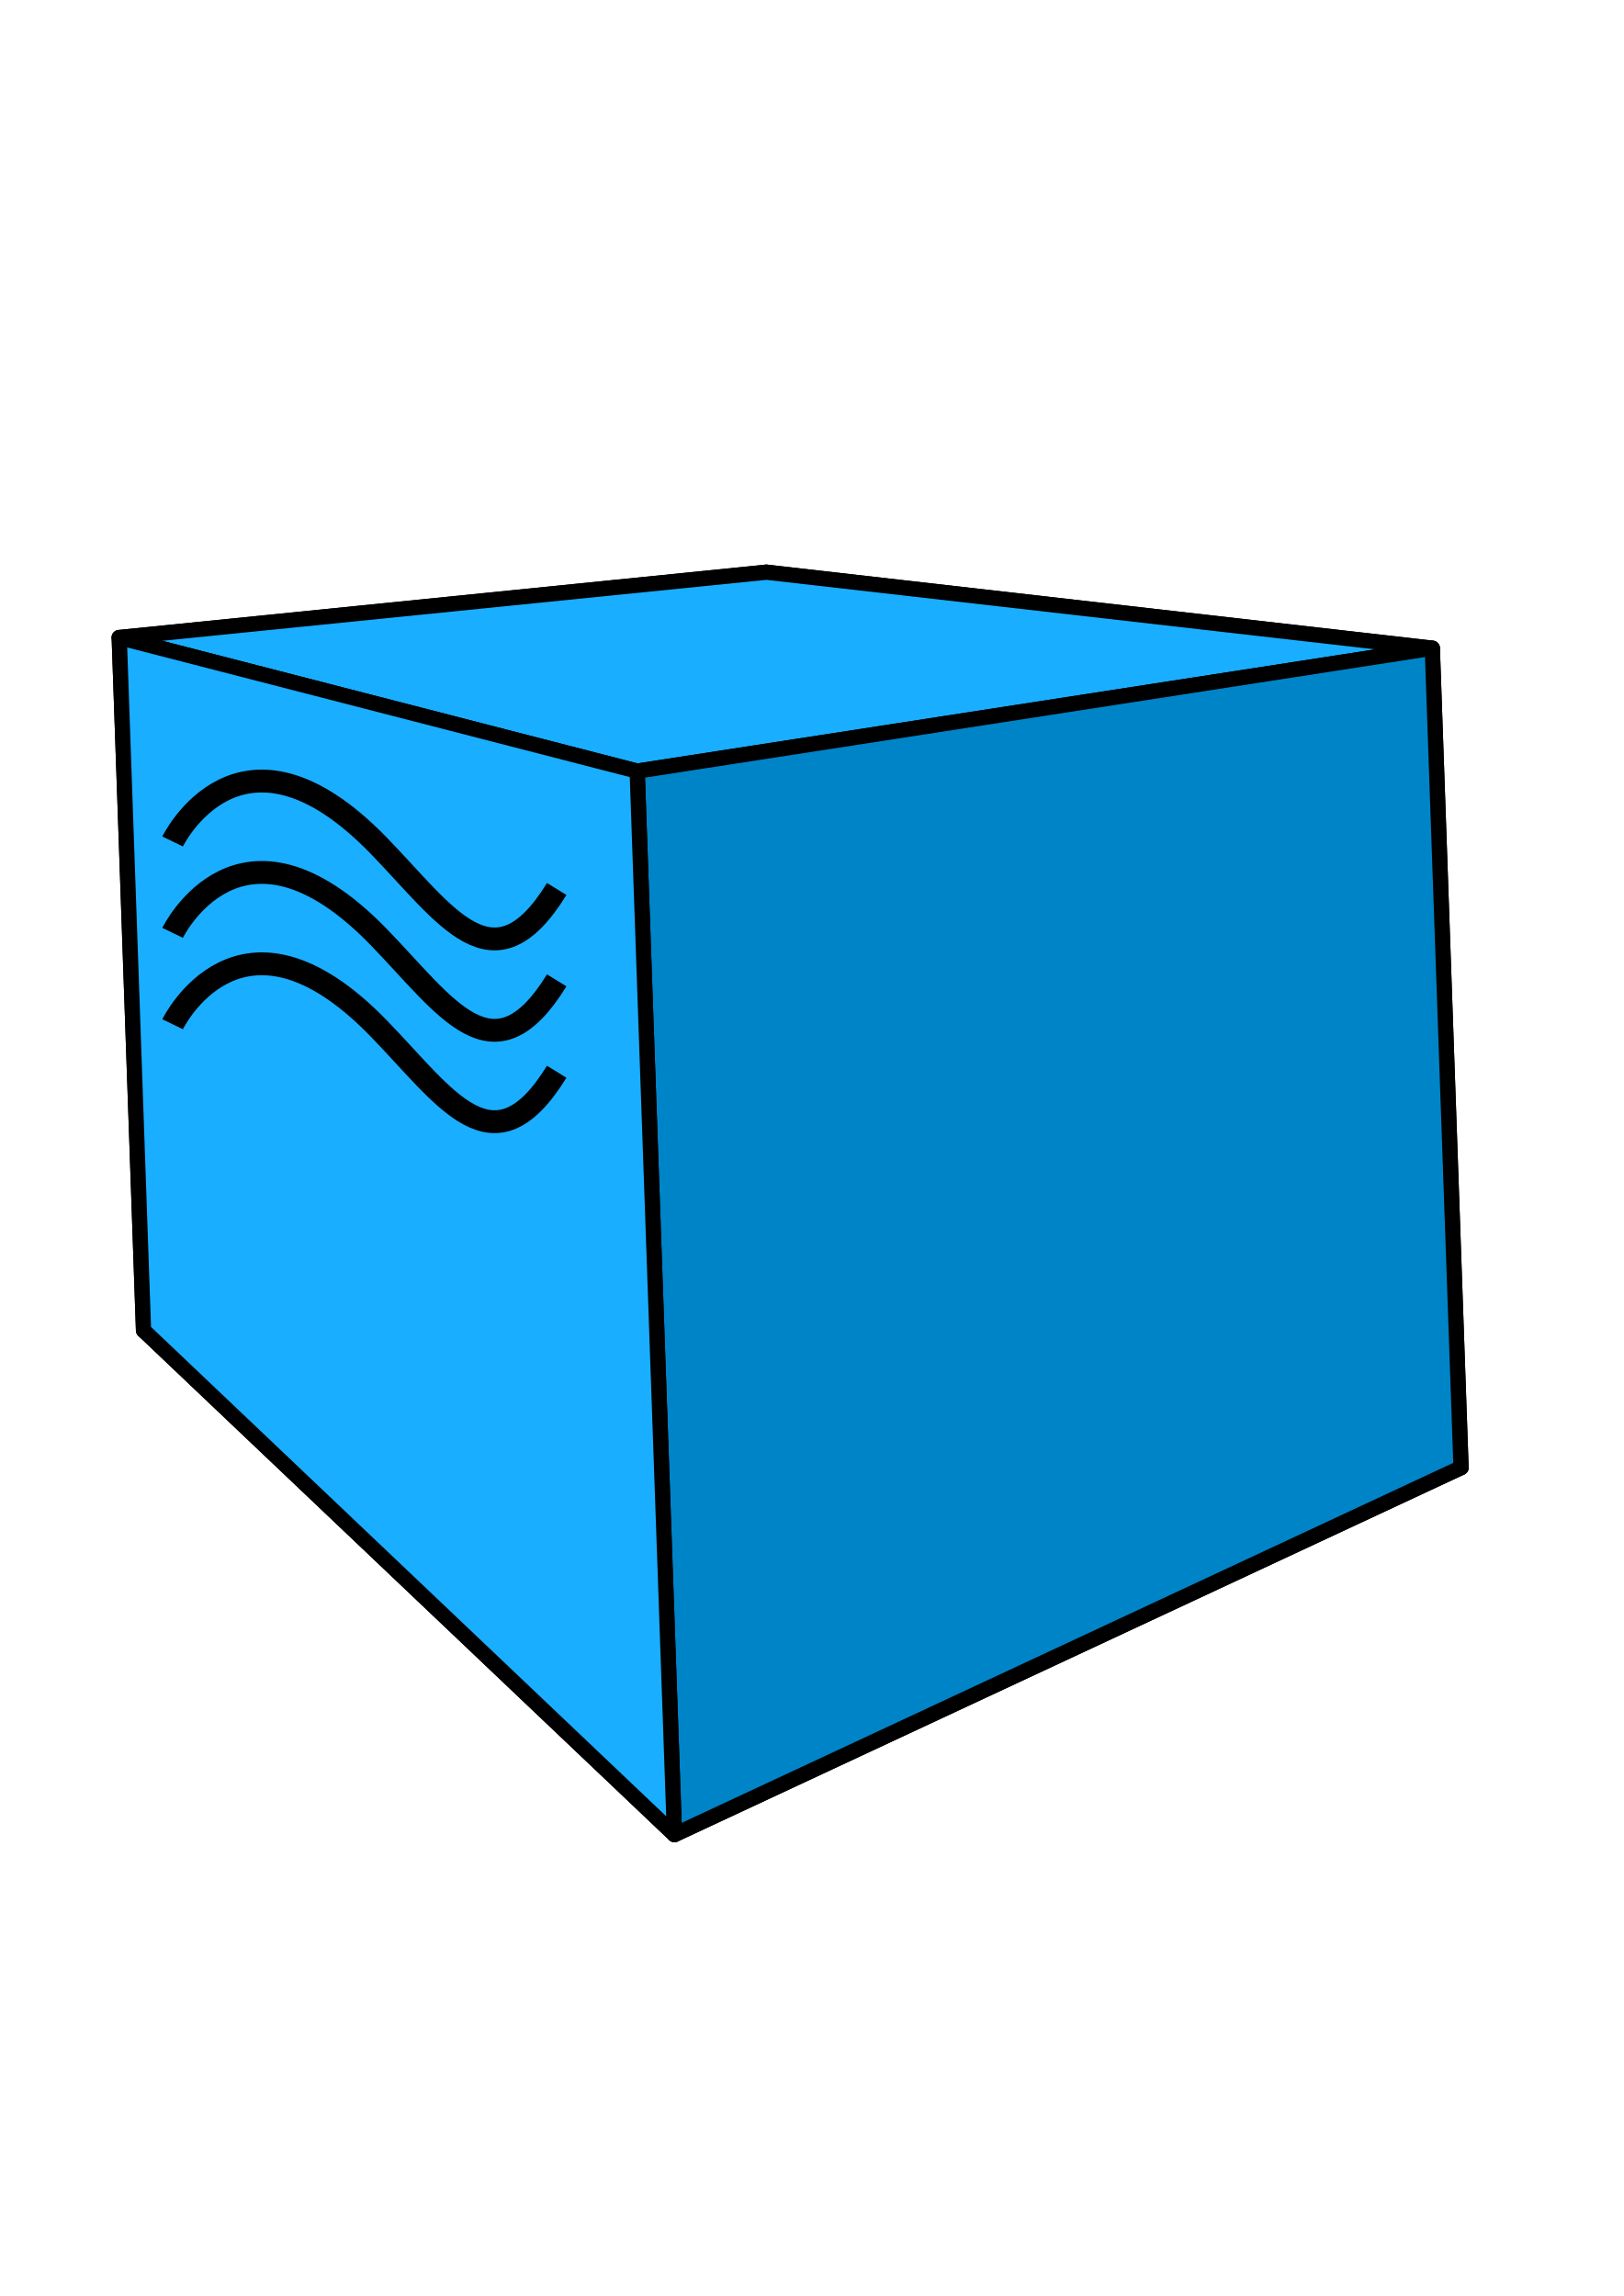
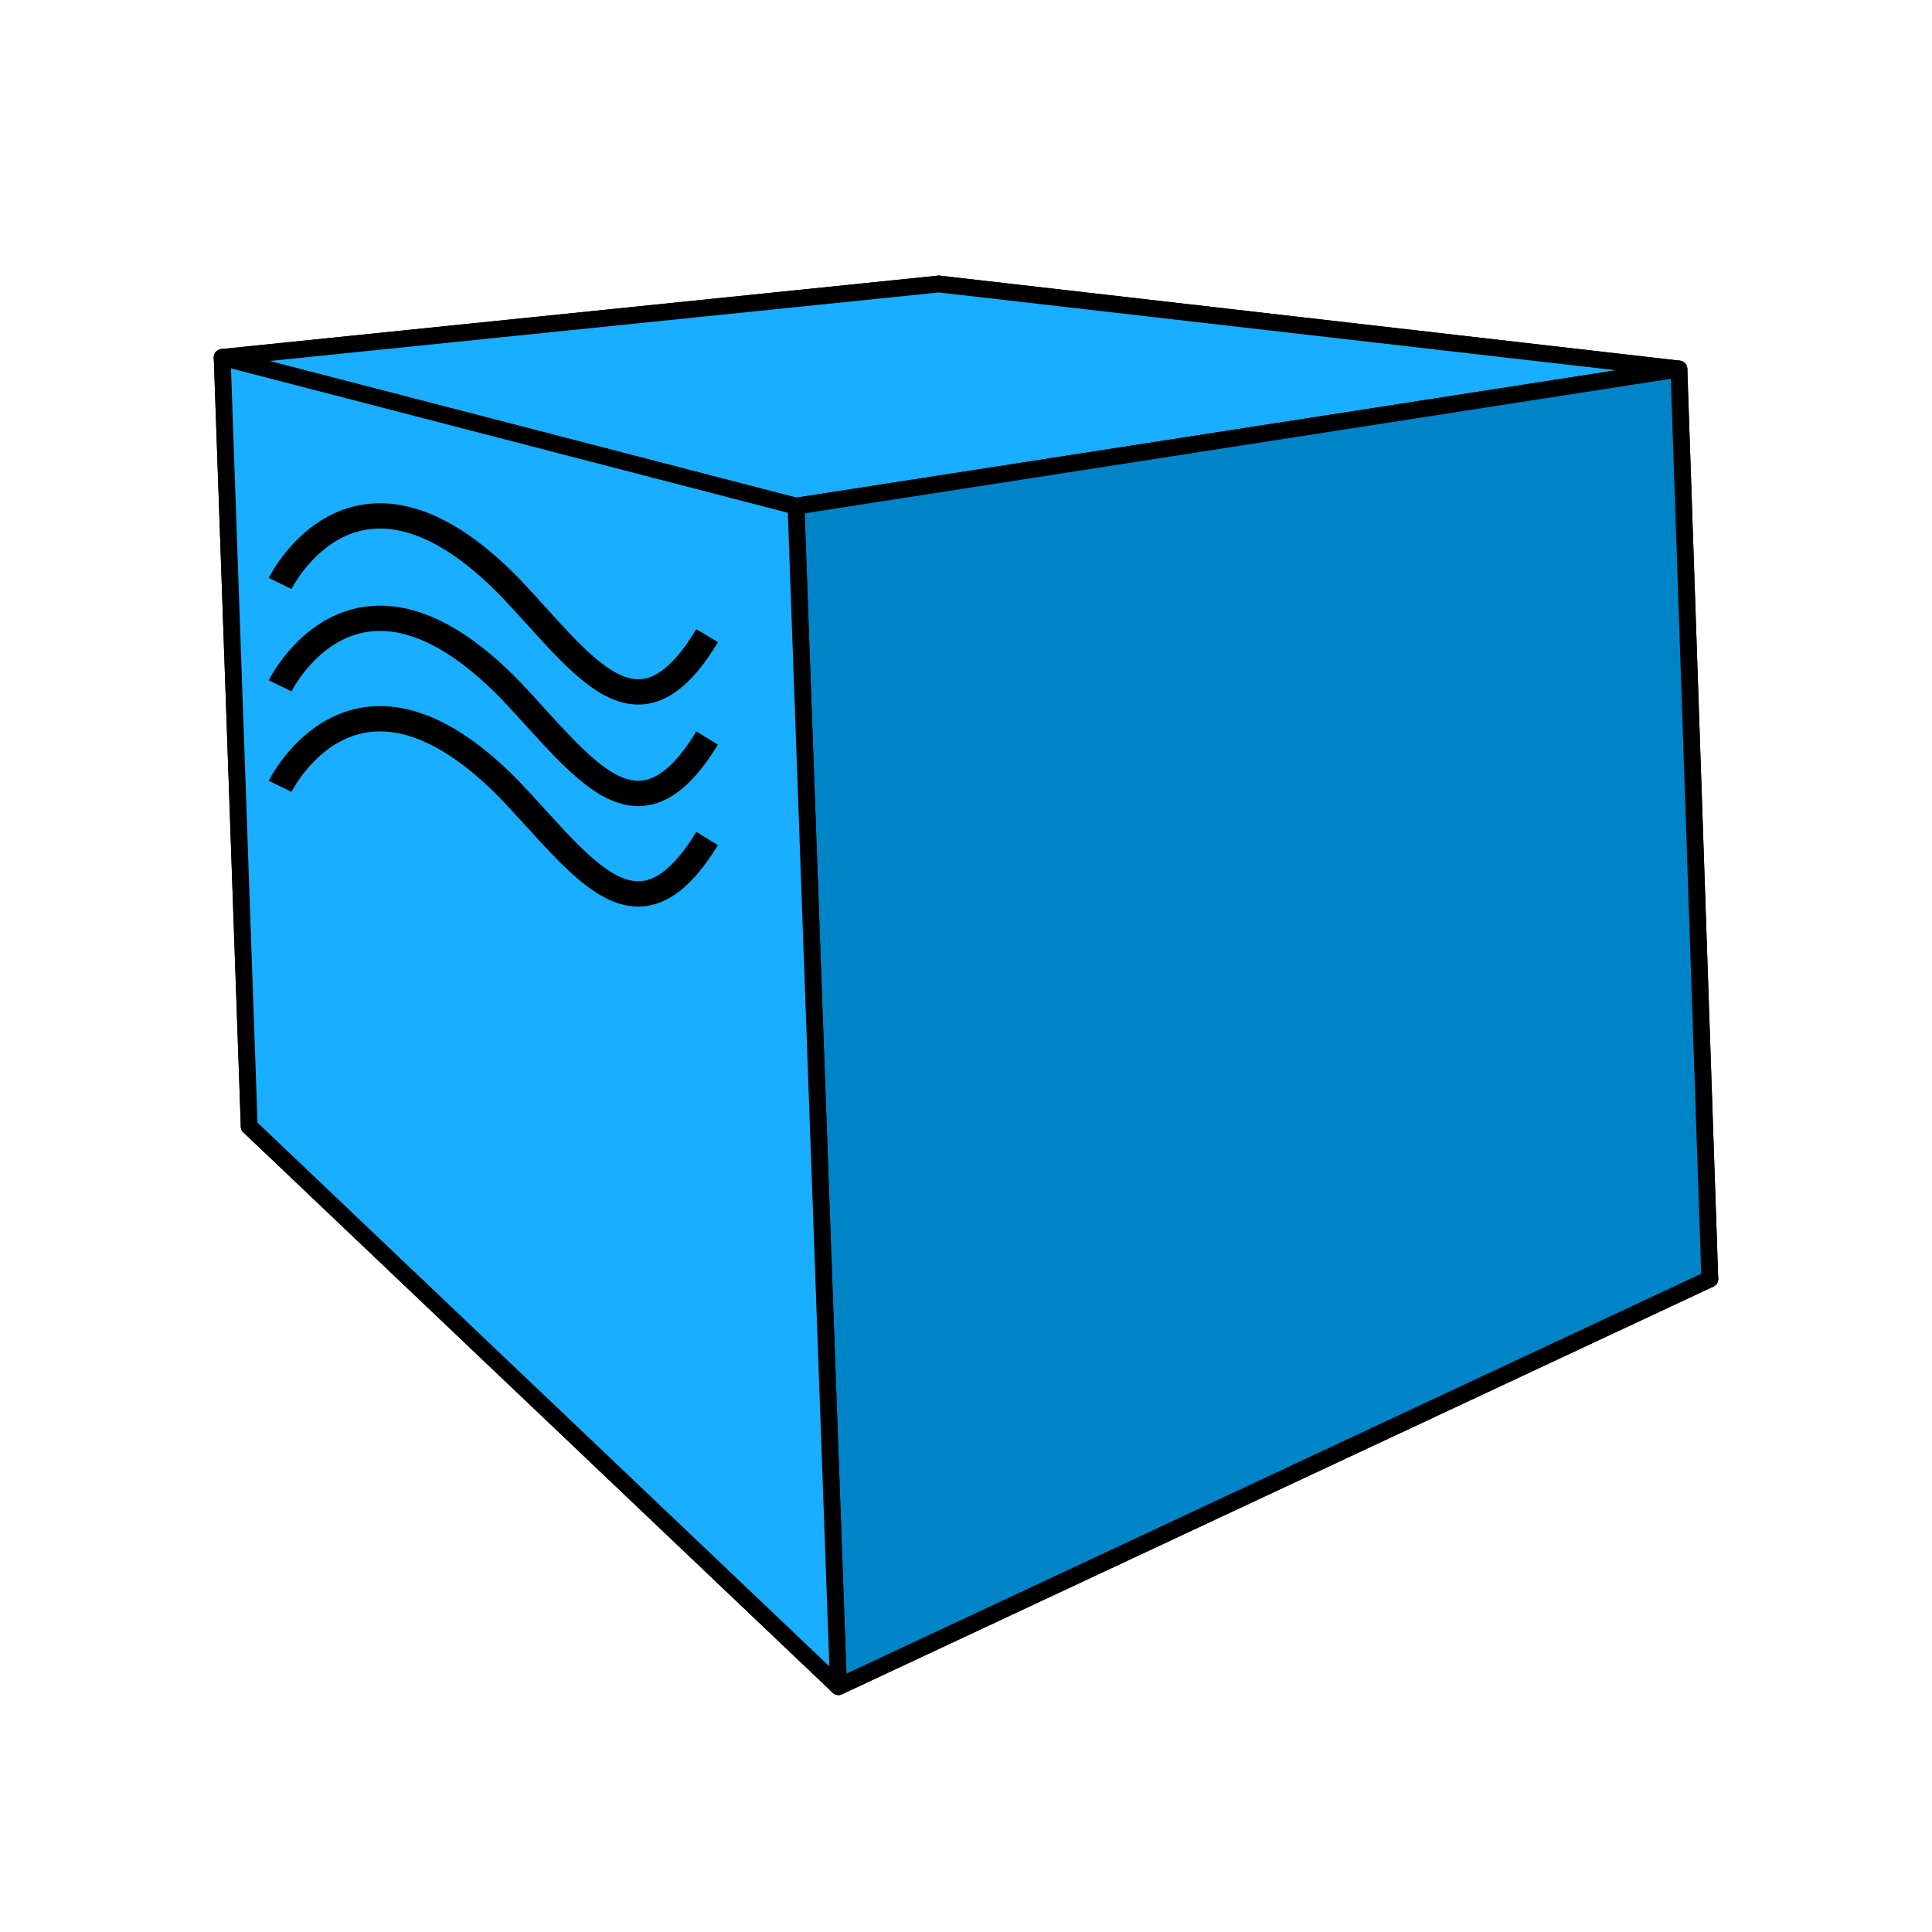
- <svg xmlns="http://www.w3.org/2000/svg" version="1.1" id="svg2" viewBox="0 50 720 744" height="297mm" width="210mm">
-   <defs id="defs4">
-     <filter style="color-interpolation-filters:sRGB;" id="filter5631">
-       <feFlood flood-opacity="0.498" flood-color="rgb(0,0,0)" result="flood" id="feFlood5633" />
-       <feComposite in="flood" in2="SourceGraphic" operator="in" result="composite1" id="feComposite5635" />
-       <feGaussianBlur in="composite1" stdDeviation="10" result="blur" id="feGaussianBlur5637" />
-       <feOffset dx="2.77556e-17" dy="30" result="offset" id="feOffset5639" />
-       <feComposite in="SourceGraphic" in2="offset" operator="over" result="composite2" id="feComposite5641" />
-     </filter>
+ <svg xmlns="http://www.w3.org/2000/svg" viewBox="0 0 100 100">
+   <defs>
+     <style>.a{fill:#afafde;}.a,.b,.c,.d,.e,.f{stroke:#000;}.a,.b,.c,.d,.e{stroke-linejoin:round;stroke-width:0.87px;fill-rule:evenodd;}.b{fill:#353564;}.c{fill:#e9e9ff;}.d{fill:#19aeff;}.e{fill:#0084c8;}.f{fill:none;stroke-miterlimit:5.58;stroke-width:1.31px;}</style>
  </defs>
-   <g id="layer1">
-     <path style="fill:none;fill-rule:evenodd;stroke:#000000;stroke-width:0;stroke-linecap:butt;stroke-linejoin:miter;stroke-opacity:1;stroke-miterlimit:4;stroke-dasharray:none" d="m 248,142.362 c -5,25 88,52 162,10 74,-42 167,23 167,23" id="path4315" />
-     <g id="g4938" transform="matrix(1.688625,0,0,1.688625,-241.2746,-307.5238)" style="">
-       <g style="fill:#19aeff;stroke:#000000;stroke-width:4;stroke-linejoin:round;stroke-miterlimit:4;stroke-dasharray:none;stroke-dashoffset:0;stroke-opacity:1;" id="g4232">
-         <path points="320,612.362 526.552,515.971 349.482,433.178 180.571,479.904 " d="m 180.571,479.904 139.429,132.458 206.552,-96.391 -177.07,-82.793 z" style="fill:#afafde;fill-rule:evenodd;stroke:#000000;stroke-width:4;stroke-linecap:butt;stroke-linejoin:round;stroke-miterlimit:4;stroke-dasharray:none;stroke-dashoffset:0;stroke-opacity:1;" id="path4242" />
-         <path points="180.571,479.904 349.482,433.178 344.139,280.79 174.19,297.949 " d="m 174.19,297.949 6.381,181.956 168.912,-46.727 -5.344,-152.387 z" style="fill:#353564;fill-rule:evenodd;stroke:#000000;stroke-width:4;stroke-linecap:butt;stroke-linejoin:round;stroke-miterlimit:4;stroke-dasharray:none;stroke-dashoffset:0;stroke-opacity:1;" id="path4234" />
-         <path points="519.005,300.757 526.552,515.971 349.482,433.178 344.139,280.79 " d="m 344.139,280.79 174.867,19.966 7.547,215.214 -177.07,-82.793 z" style="fill:#e9e9ff;fill-rule:evenodd;stroke:#000000;stroke-width:4;stroke-linecap:butt;stroke-linejoin:round;stroke-miterlimit:4;stroke-dasharray:none;stroke-dashoffset:0;stroke-opacity:1;" id="path4244" />
-         <path points="310.205,333.043 519.005,300.757 344.139,280.79 174.19,297.949 " d="M 174.19,297.949 310.205,333.043 519.005,300.757 344.139,280.79 Z" style="fill:#19aeff;fill-rule:evenodd;stroke:#000000;stroke-width:4;stroke-linecap:butt;stroke-linejoin:round;stroke-miterlimit:4;stroke-dasharray:none;stroke-dashoffset:0;stroke-opacity:1;" id="path4236" />
-         <path points="320,612.362 526.552,515.971 519.005,300.757 310.205,333.043 " d="m 310.205,333.043 9.795,279.319 206.552,-96.391 -7.547,-215.214 z" style="fill:#0084c8;fill-rule:evenodd;stroke:#000000;stroke-width:4;stroke-linecap:butt;stroke-linejoin:round;stroke-miterlimit:4;stroke-dasharray:none;stroke-dashoffset:0;stroke-opacity:1;" id="path4240" />
-         <path points="310.205,333.043 320,612.362 180.571,479.904 174.19,297.949 " d="m 174.19,297.949 136.015,35.095 9.795,279.319 -139.429,-132.458 z" style="fill:#19aeff;fill-rule:evenodd;stroke:#000000;stroke-width:4;stroke-linecap:butt;stroke-linejoin:round;stroke-miterlimit:4;stroke-dasharray:none;stroke-dashoffset:0;stroke-opacity:1;" id="path4238" />
-       </g>
-       <g id="g4349" style="">
-         <path style="fill:none;fill-rule:evenodd;stroke:#000000;stroke-width:6;stroke-linecap:butt;stroke-linejoin:miter;stroke-miterlimit:4;stroke-dasharray:none;stroke-opacity:1;" d="m 188.209,351.516 c 0,0 17.677,-36.394 54.071,1.04 17.696,18.201 30.155,38.474 46.792,11.438" id="path4323" />
-         <path id="path4345" d="m 188.209,375.516 c 0,0 17.677,-36.394 54.071,1.04 17.696,18.201 30.155,38.474 46.792,11.438" style="fill:none;fill-rule:evenodd;stroke:#000000;stroke-width:6;stroke-linecap:butt;stroke-linejoin:miter;stroke-miterlimit:4;stroke-dasharray:none;stroke-opacity:1;" />
-         <path style="fill:none;fill-rule:evenodd;stroke:#000000;stroke-width:6;stroke-linecap:butt;stroke-linejoin:miter;stroke-miterlimit:4;stroke-dasharray:none;stroke-opacity:1;" d="m 188.209,399.516 c 0,0 17.677,-36.394 54.071,1.04 17.696,18.201 30.155,38.474 46.792,11.438" id="path4347" />
-       </g>
-     </g>
-   </g>
+   <path class="a" d="M12.9,58.3l30.5,29L88.5,66.2,49.8,48.1Z" />
+   <path class="b" d="M11.5,18.5l1.4,39.8L49.8,48.1,48.6,14.7Z" />
+   <path class="c" d="M48.6,14.7l38.3,4.4,1.6,47.1L49.8,48.1Z" />
+   <path class="d" d="M11.5,18.5l29.7,7.7,45.7-7.1L48.6,14.7Z" />
+   <path class="e" d="M41.2,26.2l2.2,61.1L88.5,66.2,86.9,19.1Z" />
+   <path class="d" d="M11.5,18.5l29.7,7.7,2.2,61.1-30.5-29Z" />
+   <path class="f" d="M14.5,30.2s3.9-8,11.9.2c3.8,4,6.6,8.5,10.2,2.5" />
+   <path class="f" d="M14.5,35.5s3.9-8,11.9.2c3.8,4,6.6,8.4,10.2,2.5" />
+   <path class="f" d="M14.5,40.7s3.9-8,11.9.2c3.8,4,6.6,8.4,10.2,2.5" />
</svg>
